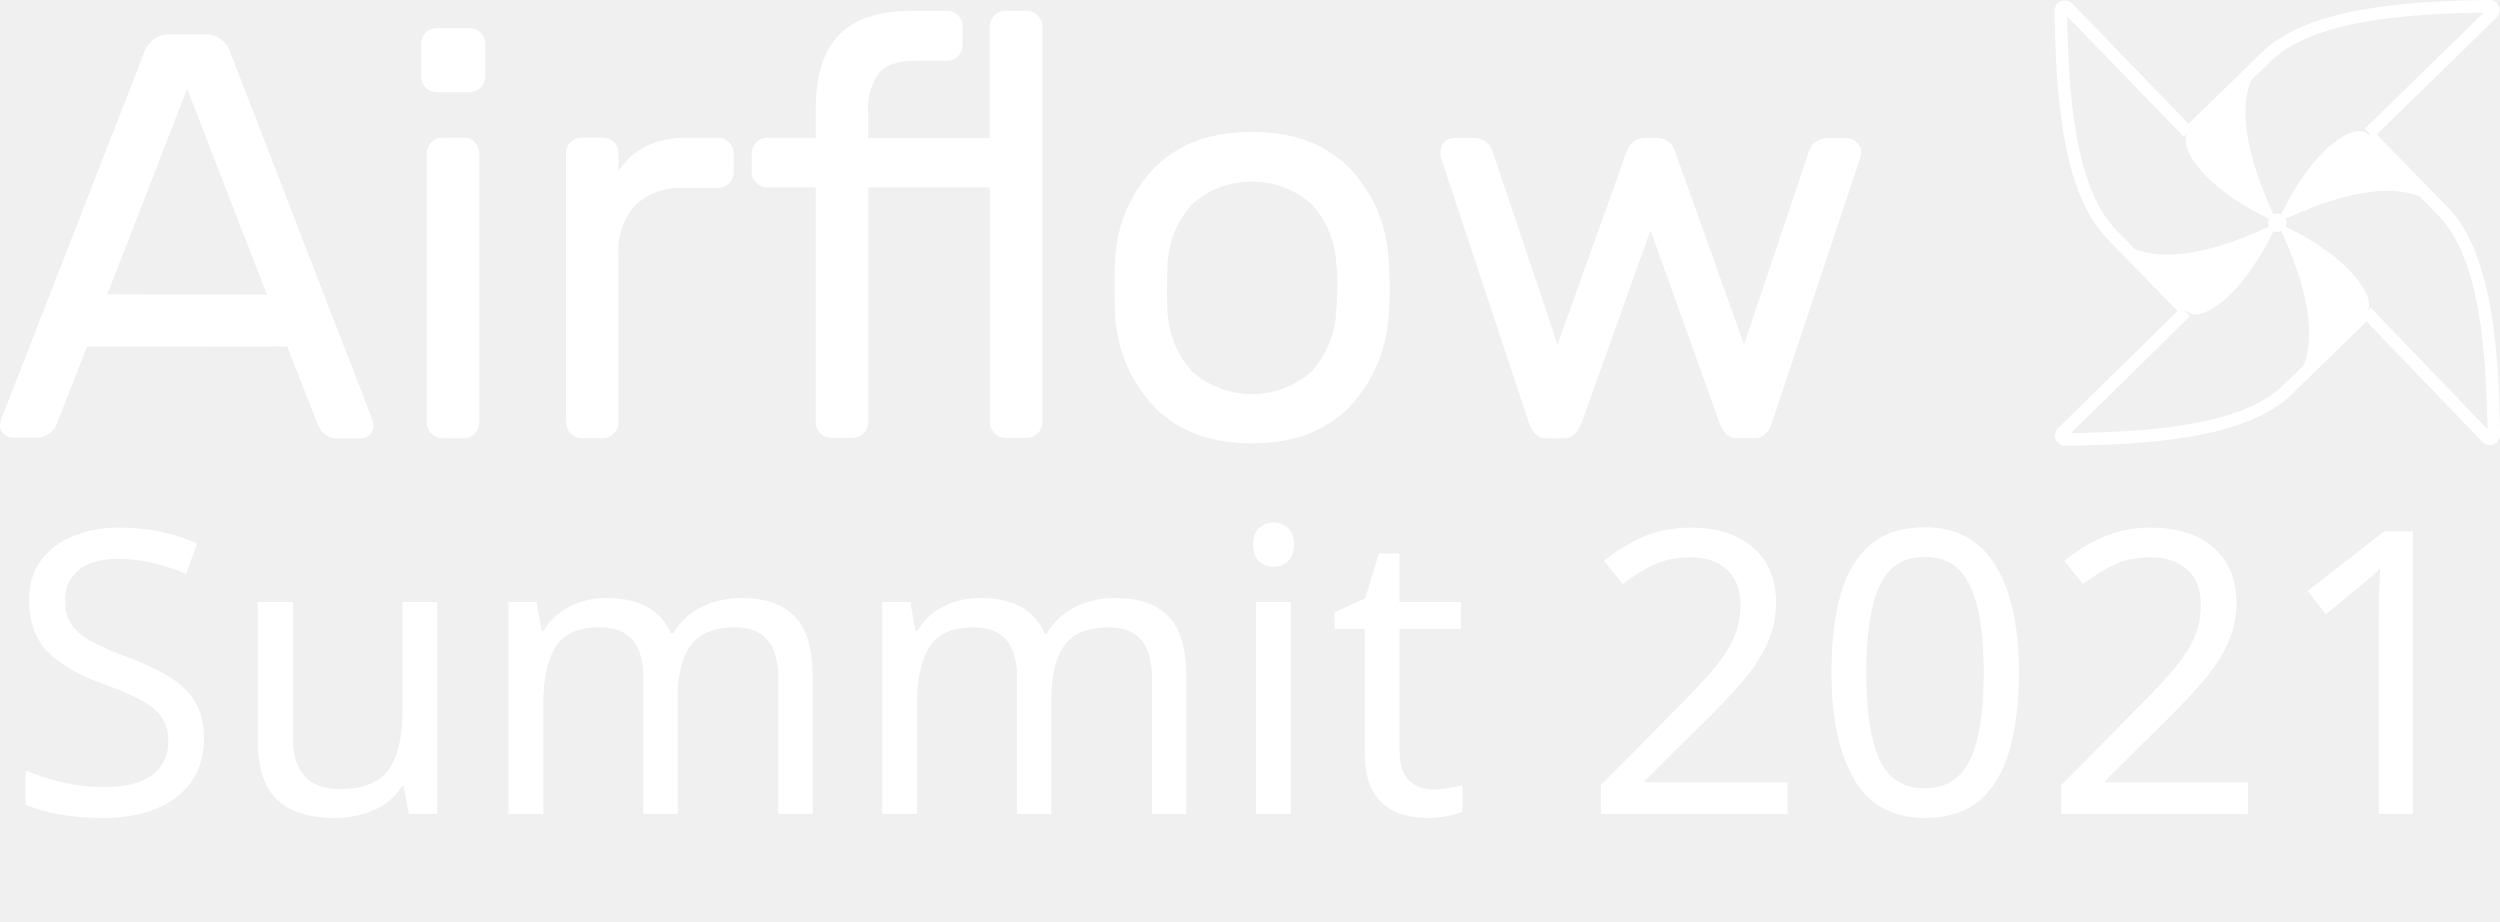
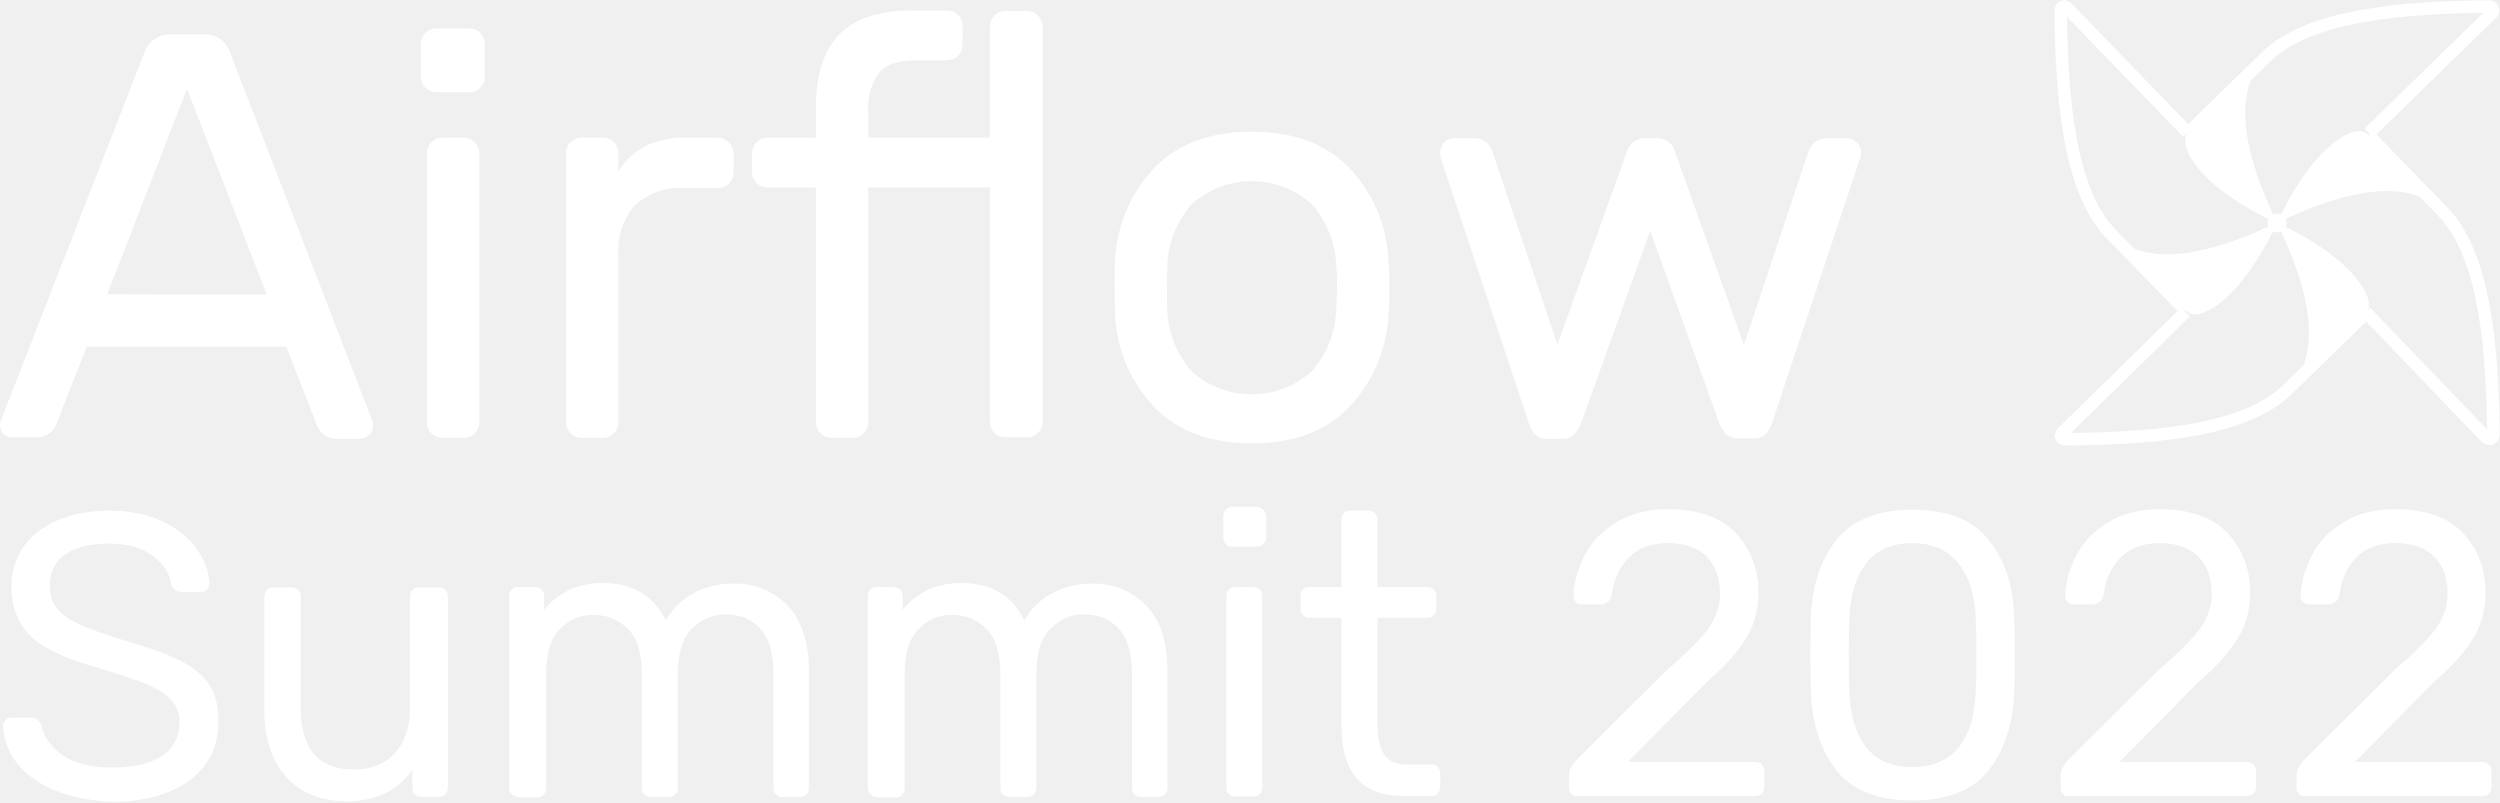
- <svg xmlns="http://www.w3.org/2000/svg" viewBox="0 0 501.25 184.69">
-   <defs>
-     <style>.cls-1,.cls-3,.cls-4{fill:#fff;}.cls-2{fill:none;stroke:#fff;stroke-miterlimit:10;stroke-width:2.5px;}.cls-3{fill-rule:evenodd;}.cls-4{font-size:79.3px;font-family:Rubik-Regular, Rubik;letter-spacing:0.01em;}</style>
-   </defs>
-   <g id="Capa_1" data-name="Capa 1">
-     <path class="cls-1" d="M17.44,69.51l-6,15.32A4.32,4.32,0,0,1,6.9,87.74H2.63A2.51,2.51,0,0,1,.75,87,2.42,2.42,0,0,1,0,85.09a4.43,4.43,0,0,1,.47-1.63L28.88,10.62a5.31,5.31,0,0,1,5.21-3.75H41a5.32,5.32,0,0,1,5.22,3.75l28.23,73a4.41,4.41,0,0,1,.45,1.63,2.38,2.38,0,0,1-.75,1.88,2.41,2.41,0,0,1-1.87.77H68.1a4.3,4.3,0,0,1-4.5-3.06l-6-15.37ZM53.53,59.09l-16-41.3L21.51,59Z" />
-     <path class="cls-1" d="M96.33,17.56a3,3,0,0,1-2.19.92h-6.6a3.11,3.11,0,0,1-3.09-3V8.77a3,3,0,0,1,.93-2.2,3,3,0,0,1,2.2-.91h6.6a3,3,0,0,1,2.19.91,3,3,0,0,1,.92,2.2v6.69A3,3,0,0,1,96.33,17.56ZM95.17,86.93a3,3,0,0,1-2.19.94H88.7a3.17,3.17,0,0,1-3.13-3.13v-54a3.13,3.13,0,0,1,3.13-3.13H93a3.13,3.13,0,0,1,3.11,3.13v53.9a3,3,0,0,1-.92,2.19Z" />
-     <path class="cls-1" d="M146.18,28.59a3,3,0,0,1,.94,2.21v3.75A3.21,3.21,0,0,1,144,37.68h-6.71a13.29,13.29,0,0,0-9.88,3.41A13.34,13.34,0,0,0,124,51V84.72a3.17,3.17,0,0,1-3.12,3.13h-4.27a3.17,3.17,0,0,1-3.13-3.13v-54a3.13,3.13,0,0,1,3.13-3.13h4.27A3.13,3.13,0,0,1,124,30.76v3.58a14.52,14.52,0,0,1,5.62-5.1A19.11,19.11,0,0,1,138,27.63h6A2.94,2.94,0,0,1,146.18,28.59Z" />
-     <path class="cls-1" d="M208.07,86.85a2.94,2.94,0,0,1-2.19.94H201.6a2.94,2.94,0,0,1-2.19-.94,3,3,0,0,1-.94-2.19V37.58H174.1V84.66A3.17,3.17,0,0,1,171,87.79h-4.33a3.17,3.17,0,0,1-3.12-3.13V37.58h-9.73a3.16,3.16,0,0,1-3.11-3.13V30.7a3.12,3.12,0,0,1,3.11-3.07h9.73V21.84c0-6.62,1.54-11.57,4.64-14.8s7.89-4.87,14.45-4.87h7.29a3,3,0,0,1,2.2.94A3,3,0,0,1,193,5.3V9.05a3,3,0,0,1-.92,2.21,3,3,0,0,1-2.2.92h-6.11c-3.75,0-6.35.88-7.7,2.66a12.44,12.44,0,0,0-2,7.63v5.22h24.37V5.3a3,3,0,0,1,.94-2.19,2.94,2.94,0,0,1,2.19-.94h4.28a2.94,2.94,0,0,1,2.19.94A3,3,0,0,1,209,5.3V84.66A3,3,0,0,1,208.07,86.85Z" />
-     <path class="cls-1" d="M278.64,57.81a39.89,39.89,0,0,1-.23,5.33,28.91,28.91,0,0,1-8.15,18.75q-7.12,7-19.26,7t-19.27-7a28.91,28.91,0,0,1-8.15-18.75c0-.85-.12-2.63-.12-5.33s0-4.68.12-5.62a28.28,28.28,0,0,1,8.1-18.75q7.15-7,19.32-7t19.32,7a28.27,28.27,0,0,1,8.09,18.75C278.56,54,278.64,55.81,278.64,57.81ZM263,40.94a18.12,18.12,0,0,0-24,0,19.45,19.45,0,0,0-4.91,11.91c0,.91-.11,2.58-.11,5s0,3.9.11,4.75A19.52,19.52,0,0,0,239,74.48a18.12,18.12,0,0,0,24,0,19.61,19.61,0,0,0,4.93-11.92c.15-1.69.22-3.27.22-4.75a40.3,40.3,0,0,0-.22-5A19.55,19.55,0,0,0,263,40.94Z" />
-     <path class="cls-1" d="M362.63,30.46a3.87,3.87,0,0,1,3.94-2.77h3.75a2.59,2.59,0,0,1,1.87.8,2.71,2.71,0,0,1,1,2l-.13.92L355.34,84.6c-.7,2.16-1.88,3.25-3.47,3.25h-3.58A2.8,2.8,0,0,1,346.1,87a6.92,6.92,0,0,1-1.39-2.37L330.93,46.19,317.17,84.6A7.74,7.74,0,0,1,315.78,87a2.9,2.9,0,0,1-2.19.88H310c-1.64,0-2.8-1.09-3.49-3.25L288.8,31.32v-.86a2.78,2.78,0,0,1,.81-2,2.64,2.64,0,0,1,2-.8h3.75a3.87,3.87,0,0,1,3.93,2.77l13,38.64,13.85-38.64a3.73,3.73,0,0,1,3.6-2.77h2.53a3.73,3.73,0,0,1,3.6,2.77L349.68,69.1Z" />
-     <path class="cls-2" d="M474.9,27.07l15,15.39c8.65,8.87,9.88,28.36,10.11,44.69a.81.81,0,0,1-.78.83.81.81,0,0,1-.61-.24l-24.2-25.18" />
-     <path class="cls-2" d="M474.2,63,458.79,78c-8.75,8.75-28.35,9.9-44.68,10.12a.79.79,0,0,1-.82-.78.78.78,0,0,1,.24-.6l24.69-24.23" />
-     <path class="cls-3" d="M458.79,78c4.84-4.73,7.09-14.06-2.19-33.32,15,6.75,20.36,15.6,17.77,18.13Z" />
-     <path class="cls-2" d="M438.32,62.33l-15-15.41c-8.66-9-9.9-28.42-10.12-44.75a.79.79,0,0,1,.78-.83.75.75,0,0,1,.6.25l24.21,25" />
-     <path class="cls-3" d="M423.3,46.85c4.73,4.83,14.06,7.08,33.32-2.2-6.75,15-15.6,20.36-18.13,17.78Z" />
-     <path class="cls-2" d="M439,26.37l15.41-15c8.85-8.66,28.35-9.89,44.68-10.12a.81.81,0,0,1,.83.78.86.86,0,0,1-.25.61L475,26.71" />
-     <path class="cls-3" d="M454.42,11.36c-4.83,4.7-7.08,14,2.2,33.29-15-6.73-20.36-15.58-17.78-18.11Z" />
-     <path class="cls-3" d="M489.91,42.46c-4.72-4.84-14.06-7.07-33.31,2.19,6.75-15,15.6-20.34,18.13-17.75Z" />
-     <circle class="cls-1" cx="456.6" cy="44.65" r="1.86" />
-   </g>
-   <g id="Layer_2" data-name="Layer 2">
-     <text class="cls-4" transform="translate(1.08 163.2)">Summit 2021</text>
-   </g>
+ <svg xmlns="http://www.w3.org/2000/svg" version="1.1" id="Capa_1" x="0px" y="0px" viewBox="0 0 501.3 161" style="enable-background:new 0 0 501.3 161;" xml:space="preserve">
+   <style type="text/css">
+ 	.st0{fill:#FFFFFF;}
+ 	.st1{fill:none;stroke:#FFFFFF;stroke-width:2.5;stroke-miterlimit:10;}
+ 	.st2{fill-rule:evenodd;clip-rule:evenodd;fill:#FFFFFF;}
+ </style>
+   <path class="st0" d="M17.4,69.5l-6,15.3c-0.6,1.9-2.5,3.1-4.5,2.9H2.6c-0.7,0-1.4-0.2-1.9-0.7C0.2,86.5,0,85.8,0,85.1  c0.1-0.6,0.2-1.1,0.5-1.6l28.4-72.8c0.7-2.3,2.8-3.8,5.2-3.8H41c2.4-0.1,4.5,1.5,5.2,3.8l28.2,73c0.3,0.5,0.4,1.1,0.4,1.6  c0,0.7-0.2,1.4-0.8,1.9c-0.5,0.5-1.2,0.8-1.9,0.8h-4.2c-2,0.2-3.9-1.1-4.5-3.1l-6-15.4L17.4,69.5z M53.5,59.1l-16-41.3L21.5,59  L53.5,59.1z" />
+   <path class="st0" d="M96.3,17.6c-0.6,0.6-1.4,0.9-2.2,0.9h-6.6c-1.7,0-3-1.3-3.1-3V8.8c0-1.7,1.4-3.1,3.1-3.1h6.6  c0.8,0,1.6,0.3,2.2,0.9c0.6,0.6,0.9,1.4,0.9,2.2v6.7C97.3,16.3,96.9,17,96.3,17.6z M95.2,86.9c-0.6,0.6-1.4,0.9-2.2,0.9h-4.3  c-1.7,0-3.1-1.4-3.1-3.1v-54c0-1.7,1.4-3.1,3.1-3.1H93c1.7,0,3.1,1.4,3.1,3.1c0,0,0,0,0,0v53.9C96.1,85.5,95.8,86.3,95.2,86.9  L95.2,86.9z" />
+   <path class="st0" d="M146.2,28.6c0.6,0.6,0.9,1.4,0.9,2.2v3.8c0,1.7-1.4,3.1-3.1,3.1h-6.7c-3.6-0.3-7.2,1-9.9,3.4  c-2.4,2.7-3.7,6.3-3.4,9.9v33.7c0,1.7-1.4,3.1-3.1,3.1h-4.3c-1.7,0-3.1-1.4-3.1-3.1v-54c0-1.7,1.4-3.1,3.1-3.1h4.3  c1.7,0,3.1,1.4,3.1,3.1v3.6c1.4-2.2,3.3-3.9,5.6-5.1c2.6-1.2,5.5-1.7,8.4-1.6h6C144.8,27.6,145.6,28,146.2,28.6z" />
+   <path class="st0" d="M208.1,86.8c-0.6,0.6-1.4,1-2.2,0.9h-4.3c-0.8,0-1.6-0.3-2.2-0.9c-0.6-0.6-0.9-1.4-0.9-2.2V37.6h-24.4v47.1  c0,1.7-1.4,3.1-3.1,3.1h-4.3c-1.7,0-3.1-1.4-3.1-3.1V37.6h-9.7c-1.7,0-3.1-1.4-3.1-3.1v-3.8c0-1.7,1.4-3.1,3.1-3.1h9.7v-5.8  c0-6.6,1.5-11.6,4.6-14.8s7.9-4.9,14.4-4.9h7.3c0.8,0,1.6,0.3,2.2,0.9c0.6,0.6,0.9,1.4,0.9,2.2v3.8c0,0.8-0.3,1.6-0.9,2.2  c-0.6,0.6-1.4,0.9-2.2,0.9h-6.1c-3.8,0-6.4,0.9-7.7,2.7c-1.5,2.3-2.2,4.9-2,7.6v5.2h24.4V5.3c0-0.8,0.3-1.6,0.9-2.2  c0.6-0.6,1.4-0.9,2.2-0.9h4.3c0.8,0,1.6,0.3,2.2,0.9c0.6,0.6,1,1.4,1,2.2v79.4C209,85.5,208.7,86.3,208.1,86.8z" />
+   <path class="st0" d="M278.6,57.8c0,1.8,0,3.6-0.2,5.3c-0.3,7-3.2,13.7-8.1,18.8c-4.7,4.7-11.2,7-19.3,7c-8.1,0-14.5-2.3-19.3-7  c-4.9-5.1-7.8-11.7-8.1-18.8c0-0.8-0.1-2.6-0.1-5.3s0-4.7,0.1-5.6c0.3-7,3.2-13.7,8.1-18.8c4.8-4.7,11.2-7,19.3-7  c8.1,0,14.6,2.3,19.3,7c4.9,5,7.8,11.7,8.1,18.8C278.6,54,278.6,55.8,278.6,57.8z M263,40.9c-6.9-6.1-17.1-6.1-24,0  c-2.9,3.3-4.7,7.5-4.9,11.9c0,0.9-0.1,2.6-0.1,5s0,3.9,0.1,4.8c0.2,4.4,2,8.6,4.9,11.9c6.9,6.1,17.1,6.1,24,0  c2.9-3.3,4.7-7.5,4.9-11.9c0.1-1.7,0.2-3.3,0.2-4.8c0-1.7,0-3.3-0.2-5C267.7,48.4,265.9,44.2,263,40.9z" />
+   <path class="st0" d="M362.6,30.5c0.5-1.7,2.1-2.9,3.9-2.8h3.8c0.7,0,1.4,0.3,1.9,0.8c0.6,0.5,1,1.2,1,2l-0.1,0.9l-17.7,53.2  c-0.7,2.2-1.9,3.3-3.5,3.3h-3.6c-0.8,0-1.6-0.3-2.2-0.8c-0.6-0.7-1.1-1.5-1.4-2.4l-13.8-38.4l-13.8,38.4c-0.3,0.9-0.8,1.7-1.4,2.4  c-0.6,0.6-1.4,0.9-2.2,0.9H310c-1.6,0-2.8-1.1-3.5-3.3l-17.7-53.3v-0.9c0-0.7,0.3-1.5,0.8-2c0.5-0.5,1.3-0.8,2-0.8h3.8  c1.8-0.1,3.4,1,3.9,2.8l13,38.6l13.9-38.6c0.4-1.6,1.9-2.8,3.6-2.8h2.5c1.7,0,3.2,1.1,3.6,2.8l13.8,38.7L362.6,30.5z" />
+   <path class="st1" d="M474.9,27.1l15,15.4c8.6,8.9,9.9,28.4,10.1,44.7c0,0.4-0.3,0.8-0.8,0.8c0,0,0,0,0,0c-0.2,0-0.4-0.1-0.6-0.2  l-24.2-25.2" />
+   <path class="st1" d="M474.2,63l-15.4,15c-8.8,8.8-28.4,9.9-44.7,10.1c-0.4,0-0.8-0.3-0.8-0.7c0,0,0,0,0,0l0,0c0-0.2,0.1-0.4,0.2-0.6  l24.7-24.2" />
+   <path class="st2" d="M458.8,78c4.8-4.7,7.1-14.1-2.2-33.3c15,6.8,20.4,15.6,17.8,18.1L458.8,78z" />
+   <path class="st1" d="M438.3,62.3l-15-15.4c-8.7-9-9.9-28.4-10.1-44.8c0-0.4,0.3-0.8,0.7-0.8c0,0,0,0,0,0l0,0c0.2,0,0.4,0.1,0.6,0.3  l24.2,25" />
+   <path class="st2" d="M423.3,46.8c4.7,4.8,14.1,7.1,33.3-2.2c-6.8,15-15.6,20.4-18.1,17.8L423.3,46.8z" />
+   <path class="st1" d="M439,26.4l15.4-15c8.9-8.7,28.4-9.9,44.7-10.1c0.4,0,0.8,0.3,0.8,0.8c0,0.2-0.1,0.5-0.3,0.6L475,26.7" />
+   <path class="st2" d="M454.4,11.4c-4.8,4.7-7.1,14,2.2,33.3c-15-6.7-20.4-15.6-17.8-18.1L454.4,11.4z" />
+   <path class="st2" d="M489.9,42.5c-4.7-4.8-14.1-7.1-33.3,2.2c6.8-15,15.6-20.3,18.1-17.8L489.9,42.5z" />
+   <circle class="st0" cx="456.6" cy="44.7" r="1.9" />
+   <path class="st0" d="M10.8,158.4c-3.3-1.4-5.8-3.3-7.5-5.5c-1.7-2.3-2.6-4.8-2.7-7.4c0-0.4,0.2-0.8,0.5-1.1c0.3-0.3,0.7-0.5,1.2-0.5  h4c1,0,1.6,0.5,2,1.6c0.5,2.3,1.9,4.2,4.2,5.9c2.3,1.6,5.6,2.5,9.8,2.5c4.6,0,8-0.8,10.3-2.4s3.4-3.9,3.4-6.7c0-1.8-0.6-3.3-1.7-4.5  c-1.1-1.2-2.8-2.2-4.9-3.1c-2.2-0.9-5.5-2-9.8-3.3c-4.2-1.2-7.5-2.5-9.9-3.8c-2.5-1.3-4.3-3-5.5-5c-1.2-2-1.9-4.5-1.9-7.5  c0-2.9,0.8-5.5,2.3-7.8c1.6-2.3,3.8-4.1,6.8-5.4c3-1.3,6.5-2,10.5-2c4.2,0,7.8,0.7,10.8,2.2c3,1.5,5.3,3.3,6.8,5.6  c1.6,2.2,2.4,4.5,2.5,6.8c0,0.5-0.2,0.9-0.5,1.2c-0.3,0.3-0.7,0.5-1.2,0.5h-4c-0.4,0-0.8-0.1-1.2-0.4c-0.4-0.3-0.6-0.7-0.8-1.2  c-0.3-2.3-1.6-4.2-3.9-5.8s-5.1-2.3-8.5-2.3c-3.7,0-6.6,0.7-8.7,2.1c-2.2,1.4-3.2,3.6-3.2,6.4c0,1.9,0.5,3.4,1.5,4.6  c1,1.2,2.5,2.2,4.6,3.2c2.1,0.9,5.1,2,9.1,3.2c4.6,1.3,8.2,2.6,10.8,3.9c2.6,1.3,4.6,2.9,5.9,4.8c1.3,1.9,1.9,4.4,1.9,7.4  c0,5.1-1.9,9-5.8,11.9c-3.9,2.8-9.1,4.3-15.7,4.3C17.9,160.5,14.1,159.8,10.8,158.4z" />
+   <path class="st0" d="M57.2,155.6c-2.8-3.3-4.2-7.7-4.2-13.2v-22.8c0-0.5,0.2-1,0.5-1.3c0.4-0.4,0.8-0.5,1.3-0.5h3.7  c0.5,0,1,0.2,1.3,0.5c0.4,0.4,0.5,0.8,0.5,1.3v22.4c0,8.2,3.6,12.3,10.7,12.3c3.5,0,6.2-1.1,8.2-3.3c2-2.2,3-5.2,3-9v-22.4  c0-0.5,0.2-1,0.5-1.3c0.4-0.4,0.8-0.5,1.3-0.5H88c0.5,0,1,0.2,1.3,0.5c0.4,0.4,0.5,0.8,0.5,1.3v38.4c0,0.5-0.2,1-0.5,1.3  c-0.4,0.4-0.8,0.5-1.3,0.5h-3.5c-0.5,0-1-0.2-1.3-0.5c-0.4-0.4-0.5-0.8-0.5-1.3v-3.6c-1.6,2.1-3.4,3.7-5.5,4.7s-4.8,1.6-8,1.6  C64,160.5,60.1,158.9,57.2,155.6z" />
+   <path class="st0" d="M102.6,159.2c-0.4-0.4-0.5-0.8-0.5-1.3v-38.4c0-0.5,0.2-1,0.5-1.3c0.4-0.4,0.8-0.5,1.3-0.5h3.4  c0.5,0,1,0.2,1.3,0.5c0.3,0.4,0.5,0.8,0.5,1.3v2.8c2.9-3.6,6.9-5.4,11.8-5.4c5.9,0,10.2,2.5,12.6,7.5c1.3-2.3,3.1-4.1,5.5-5.4  c2.4-1.3,5.1-2,8.1-2c4.4,0,8,1.5,10.9,4.5c2.8,3,4.2,7.4,4.2,13.1v23.4c0,0.5-0.2,1-0.5,1.3c-0.4,0.4-0.8,0.5-1.3,0.5h-3.5  c-0.5,0-1-0.2-1.3-0.5c-0.4-0.4-0.5-0.8-0.5-1.3v-22.7c0-4.3-0.9-7.4-2.7-9.3c-1.8-1.9-4.1-2.8-7-2.8c-2.6,0-4.8,1-6.7,2.9  c-1.9,1.9-2.8,5-2.8,9.2v22.7c0,0.5-0.2,1-0.5,1.3c-0.4,0.4-0.8,0.5-1.3,0.5h-3.6c-0.5,0-1-0.2-1.3-0.5c-0.4-0.4-0.5-0.8-0.5-1.3  v-22.7c0-4.3-0.9-7.3-2.8-9.2c-1.9-1.9-4.2-2.8-6.9-2.8c-2.6,0-4.8,0.9-6.7,2.8c-1.9,1.9-2.8,4.9-2.8,9.2v22.8c0,0.5-0.2,1-0.5,1.3  c-0.4,0.4-0.8,0.5-1.3,0.5h-3.6C103.4,159.7,102.9,159.6,102.6,159.2z" />
+   <path class="st0" d="M174.5,159.2c-0.4-0.4-0.5-0.8-0.5-1.3v-38.4c0-0.5,0.2-1,0.5-1.3c0.4-0.4,0.8-0.5,1.3-0.5h3.4  c0.5,0,1,0.2,1.3,0.5c0.3,0.4,0.5,0.8,0.5,1.3v2.8c2.9-3.6,6.9-5.4,11.8-5.4c5.9,0,10.2,2.5,12.6,7.5c1.3-2.3,3.1-4.1,5.5-5.4  c2.4-1.3,5.1-2,8.1-2c4.4,0,8,1.5,10.9,4.5s4.2,7.4,4.2,13.1v23.4c0,0.5-0.2,1-0.5,1.3c-0.4,0.4-0.8,0.5-1.3,0.5h-3.5  c-0.5,0-1-0.2-1.3-0.5c-0.4-0.4-0.5-0.8-0.5-1.3v-22.7c0-4.3-0.9-7.4-2.7-9.3c-1.8-1.9-4.1-2.8-7-2.8c-2.6,0-4.8,1-6.7,2.9  c-1.9,1.9-2.8,5-2.8,9.2v22.7c0,0.5-0.2,1-0.5,1.3c-0.4,0.4-0.8,0.5-1.3,0.5h-3.6c-0.5,0-1-0.2-1.3-0.5c-0.4-0.4-0.5-0.8-0.5-1.3  v-22.7c0-4.3-0.9-7.3-2.8-9.2c-1.9-1.9-4.2-2.8-6.9-2.8c-2.6,0-4.8,0.9-6.7,2.8c-1.9,1.9-2.8,4.9-2.8,9.2v22.8c0,0.5-0.2,1-0.5,1.3  c-0.4,0.4-0.8,0.5-1.3,0.5h-3.6C175.3,159.7,174.8,159.6,174.5,159.2z" />
+   <path class="st0" d="M245.8,109.1c-0.4-0.4-0.5-0.8-0.5-1.3v-4.2c0-0.5,0.2-1,0.5-1.4c0.4-0.4,0.8-0.6,1.3-0.6h4.8  c0.5,0,1,0.2,1.4,0.6c0.4,0.4,0.6,0.8,0.6,1.4v4.2c0,0.5-0.2,1-0.6,1.3c-0.4,0.4-0.8,0.5-1.4,0.5h-4.8  C246.6,109.7,246.1,109.5,245.8,109.1z M246.4,159.2c-0.4-0.4-0.5-0.8-0.5-1.3v-38.4c0-0.5,0.2-1,0.5-1.3c0.4-0.4,0.8-0.5,1.3-0.5  h3.6c0.5,0,1,0.2,1.3,0.5c0.4,0.4,0.5,0.8,0.5,1.3v38.4c0,0.5-0.2,1-0.5,1.3c-0.4,0.4-0.8,0.5-1.3,0.5h-3.6  C247.2,159.7,246.8,159.6,246.4,159.2z" />
+   <path class="st0" d="M269,145.6v-21.7h-6.4c-0.5,0-1-0.2-1.3-0.5c-0.3-0.3-0.5-0.8-0.5-1.3v-2.6c0-0.5,0.2-1,0.5-1.3  c0.3-0.4,0.8-0.5,1.3-0.5h6.4v-13.5c0-0.5,0.2-1,0.5-1.3c0.3-0.4,0.8-0.5,1.3-0.5h3.6c0.5,0,1,0.2,1.3,0.5c0.4,0.4,0.5,0.8,0.5,1.3  v13.5h10c0.5,0,1,0.2,1.3,0.5c0.4,0.4,0.5,0.8,0.5,1.3v2.6c0,0.5-0.2,1-0.5,1.3c-0.4,0.3-0.8,0.5-1.3,0.5h-10V145  c0,2.8,0.4,4.8,1.3,6.2c0.9,1.4,2.4,2.1,4.6,2.1h4.9c0.5,0,1,0.2,1.3,0.5c0.3,0.4,0.5,0.8,0.5,1.3v2.7c0,0.5-0.2,1-0.5,1.3  c-0.3,0.4-0.8,0.5-1.3,0.5h-5.5C273.2,159.7,269,155,269,145.6z" />
+   <path class="st0" d="M315.1,159.2c-0.4-0.4-0.5-0.8-0.5-1.3v-2.4c0-1.2,0.7-2.4,2-3.6l17.7-17.6c4-3.4,6.7-6.2,8.3-8.3  c1.5-2.2,2.3-4.5,2.3-6.9c0-3.2-0.9-5.7-2.7-7.5c-1.8-1.8-4.4-2.7-7.8-2.7c-3.2,0-5.8,0.9-7.7,2.8c-1.9,1.9-3.1,4.4-3.5,7.6  c-0.1,0.6-0.4,1.1-0.8,1.4c-0.4,0.3-0.9,0.5-1.3,0.5h-3.9c-0.5,0-0.9-0.2-1.2-0.5c-0.3-0.3-0.5-0.7-0.5-1.1c0.1-2.9,0.9-5.6,2.3-8.3  c1.4-2.7,3.5-4.9,6.4-6.6c2.8-1.7,6.2-2.6,10.2-2.6c6,0,10.6,1.6,13.6,4.7c3,3.2,4.6,7.2,4.6,12c0,3.4-0.8,6.5-2.5,9.2  c-1.6,2.7-4.2,5.6-7.7,8.6l-16,16.2h25.5c0.6,0,1.1,0.2,1.4,0.5c0.3,0.3,0.5,0.8,0.5,1.4v3.1c0,0.5-0.2,1-0.5,1.3  c-0.4,0.4-0.8,0.5-1.3,0.5h-35.5C315.9,159.7,315.5,159.6,315.1,159.2z" />
+   <path class="st0" d="M368.2,154.4c-3.2-4.1-4.9-9.4-5.1-16l-0.1-7l0.1-7.2c0.2-6.5,1.9-11.8,5.1-15.9c3.3-4.1,8.4-6.1,15.3-6.1  c7,0,12.1,2,15.3,6.1c3.3,4.1,5,9.4,5.1,15.9c0.1,1.5,0.1,3.9,0.1,7.2c0,3.2,0,5.5-0.1,7c-0.2,6.6-1.9,11.9-5.1,16  c-3.2,4.1-8.3,6.1-15.3,6.1C376.5,160.5,371.4,158.5,368.2,154.4z M392.9,149.7c2.1-2.8,3.2-6.6,3.3-11.7c0.1-1.6,0.1-3.8,0.1-6.7  c0-3,0-5.2-0.1-6.6c-0.1-5-1.2-8.8-3.4-11.6c-2.1-2.8-5.3-4.2-9.4-4.2c-4.1,0-7.2,1.4-9.3,4.2c-2.1,2.8-3.2,6.7-3.3,11.6l-0.1,6.6  l0.1,6.7c0.1,5,1.2,8.9,3.3,11.7c2.1,2.8,5.2,4.1,9.3,4.1C387.7,153.8,390.8,152.4,392.9,149.7z" />
+   <path class="st0" d="M413.7,159.2c-0.4-0.4-0.5-0.8-0.5-1.3v-2.4c0-1.2,0.7-2.4,2-3.6l17.7-17.6c4-3.4,6.7-6.2,8.3-8.3  c1.5-2.2,2.3-4.5,2.3-6.9c0-3.2-0.9-5.7-2.7-7.5c-1.8-1.8-4.4-2.7-7.8-2.7c-3.2,0-5.8,0.9-7.7,2.8c-1.9,1.9-3.1,4.4-3.5,7.6  c-0.1,0.6-0.4,1.1-0.8,1.4c-0.4,0.3-0.9,0.5-1.3,0.5h-3.9c-0.5,0-0.9-0.2-1.2-0.5c-0.3-0.3-0.5-0.7-0.5-1.1c0.1-2.9,0.9-5.6,2.3-8.3  c1.4-2.7,3.5-4.9,6.4-6.6c2.8-1.7,6.2-2.6,10.2-2.6c6,0,10.6,1.6,13.6,4.7c3,3.2,4.6,7.2,4.6,12c0,3.4-0.8,6.5-2.5,9.2  c-1.6,2.7-4.2,5.6-7.7,8.6l-16,16.2h25.5c0.6,0,1.1,0.2,1.4,0.5c0.3,0.3,0.5,0.8,0.5,1.4v3.1c0,0.5-0.2,1-0.5,1.3  c-0.4,0.4-0.8,0.5-1.3,0.5H415C414.5,159.7,414,159.6,413.7,159.2z" />
+   <path class="st0" d="M461,159.2c-0.4-0.4-0.5-0.8-0.5-1.3v-2.4c0-1.2,0.7-2.4,2-3.6l17.7-17.6c4-3.4,6.7-6.2,8.3-8.3  c1.5-2.2,2.3-4.5,2.3-6.9c0-3.2-0.9-5.7-2.7-7.5c-1.8-1.8-4.4-2.7-7.8-2.7c-3.2,0-5.8,0.9-7.7,2.8c-1.9,1.9-3.1,4.4-3.5,7.6  c-0.1,0.6-0.4,1.1-0.8,1.4c-0.4,0.3-0.9,0.5-1.3,0.5H463c-0.5,0-0.9-0.2-1.2-0.5c-0.3-0.3-0.5-0.7-0.5-1.1c0.1-2.9,0.9-5.6,2.3-8.3  c1.4-2.7,3.5-4.9,6.4-6.6c2.8-1.7,6.2-2.6,10.2-2.6c6,0,10.6,1.6,13.6,4.7c3,3.2,4.6,7.2,4.6,12c0,3.4-0.8,6.5-2.5,9.2  c-1.6,2.7-4.2,5.6-7.7,8.6l-16,16.2h25.5c0.6,0,1.1,0.2,1.4,0.5c0.3,0.3,0.5,0.8,0.5,1.4v3.1c0,0.5-0.2,1-0.5,1.3  c-0.4,0.4-0.8,0.5-1.3,0.5h-35.5C461.8,159.7,461.3,159.6,461,159.2z" />
</svg>
